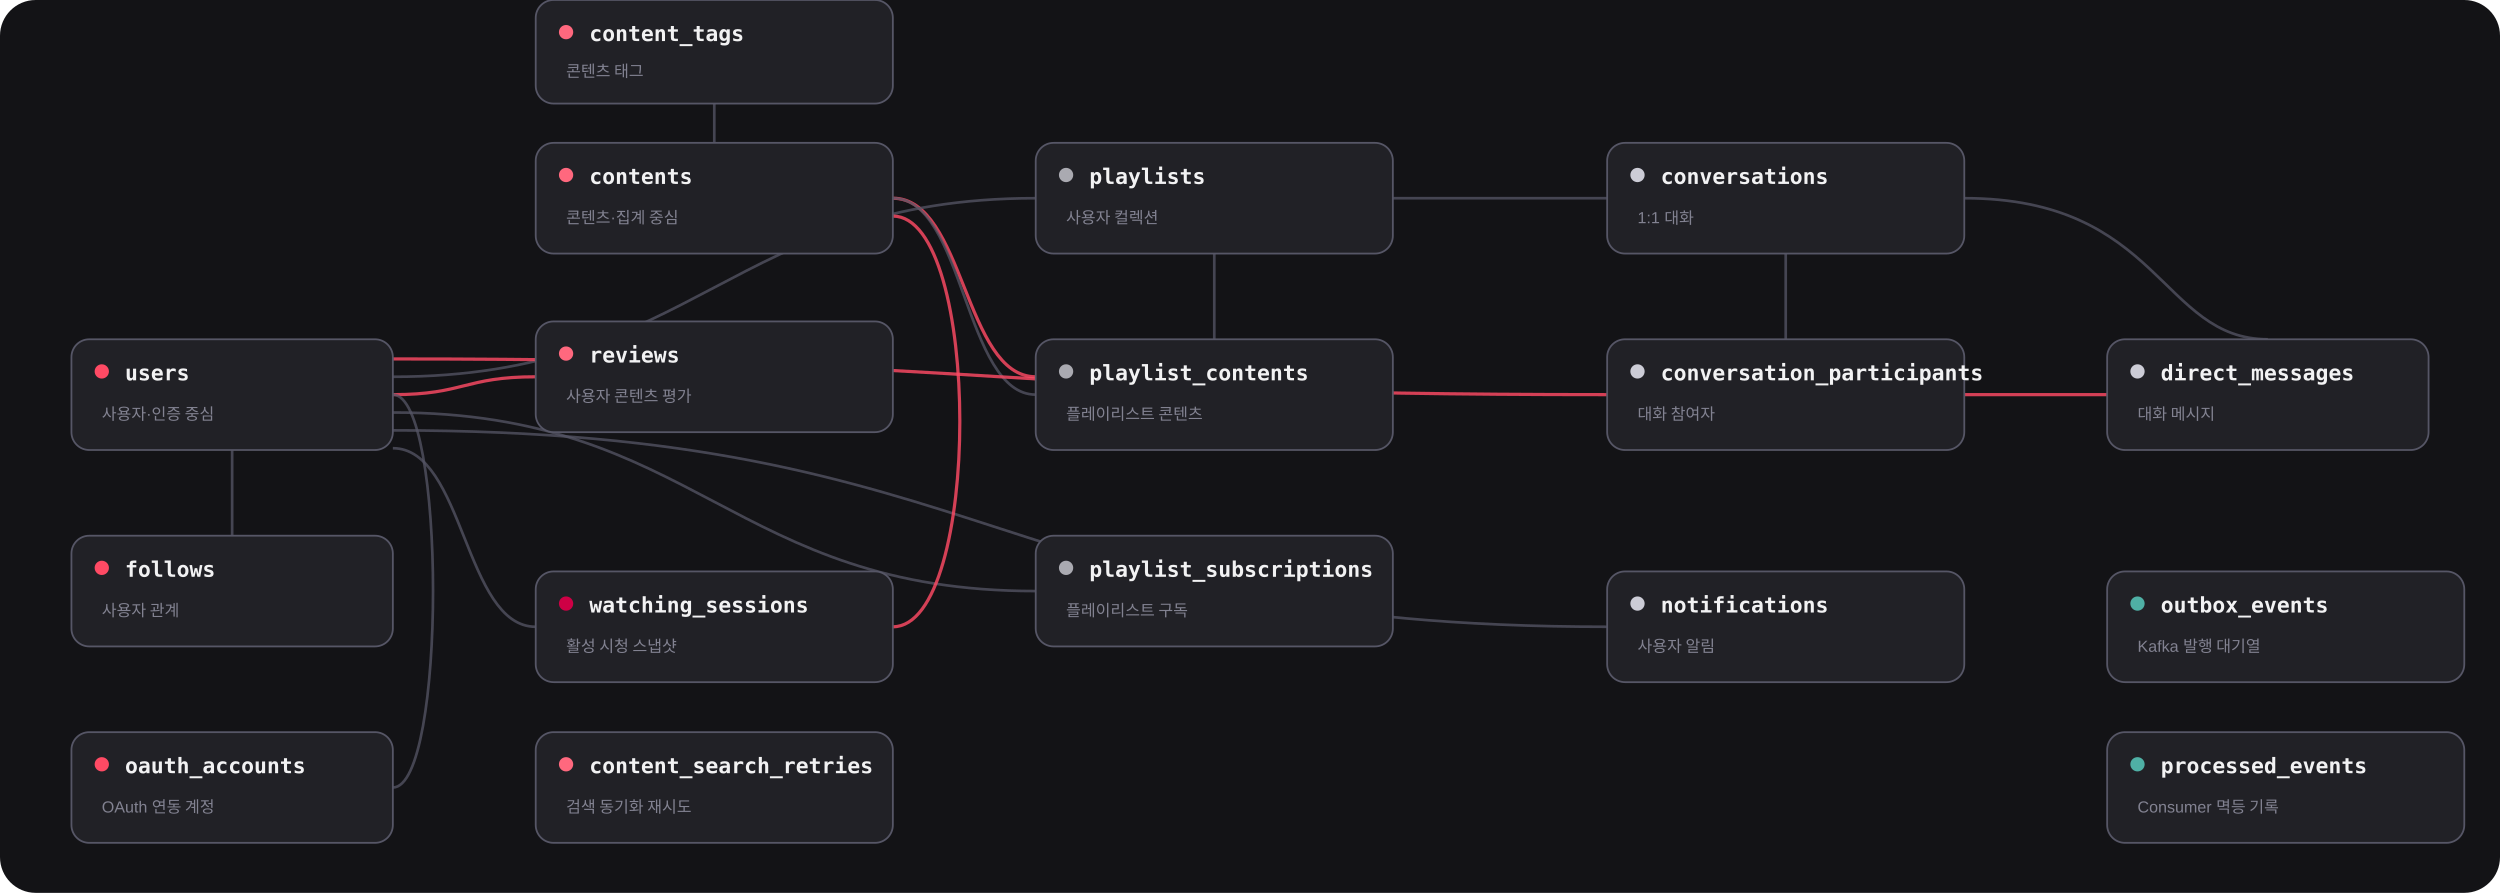
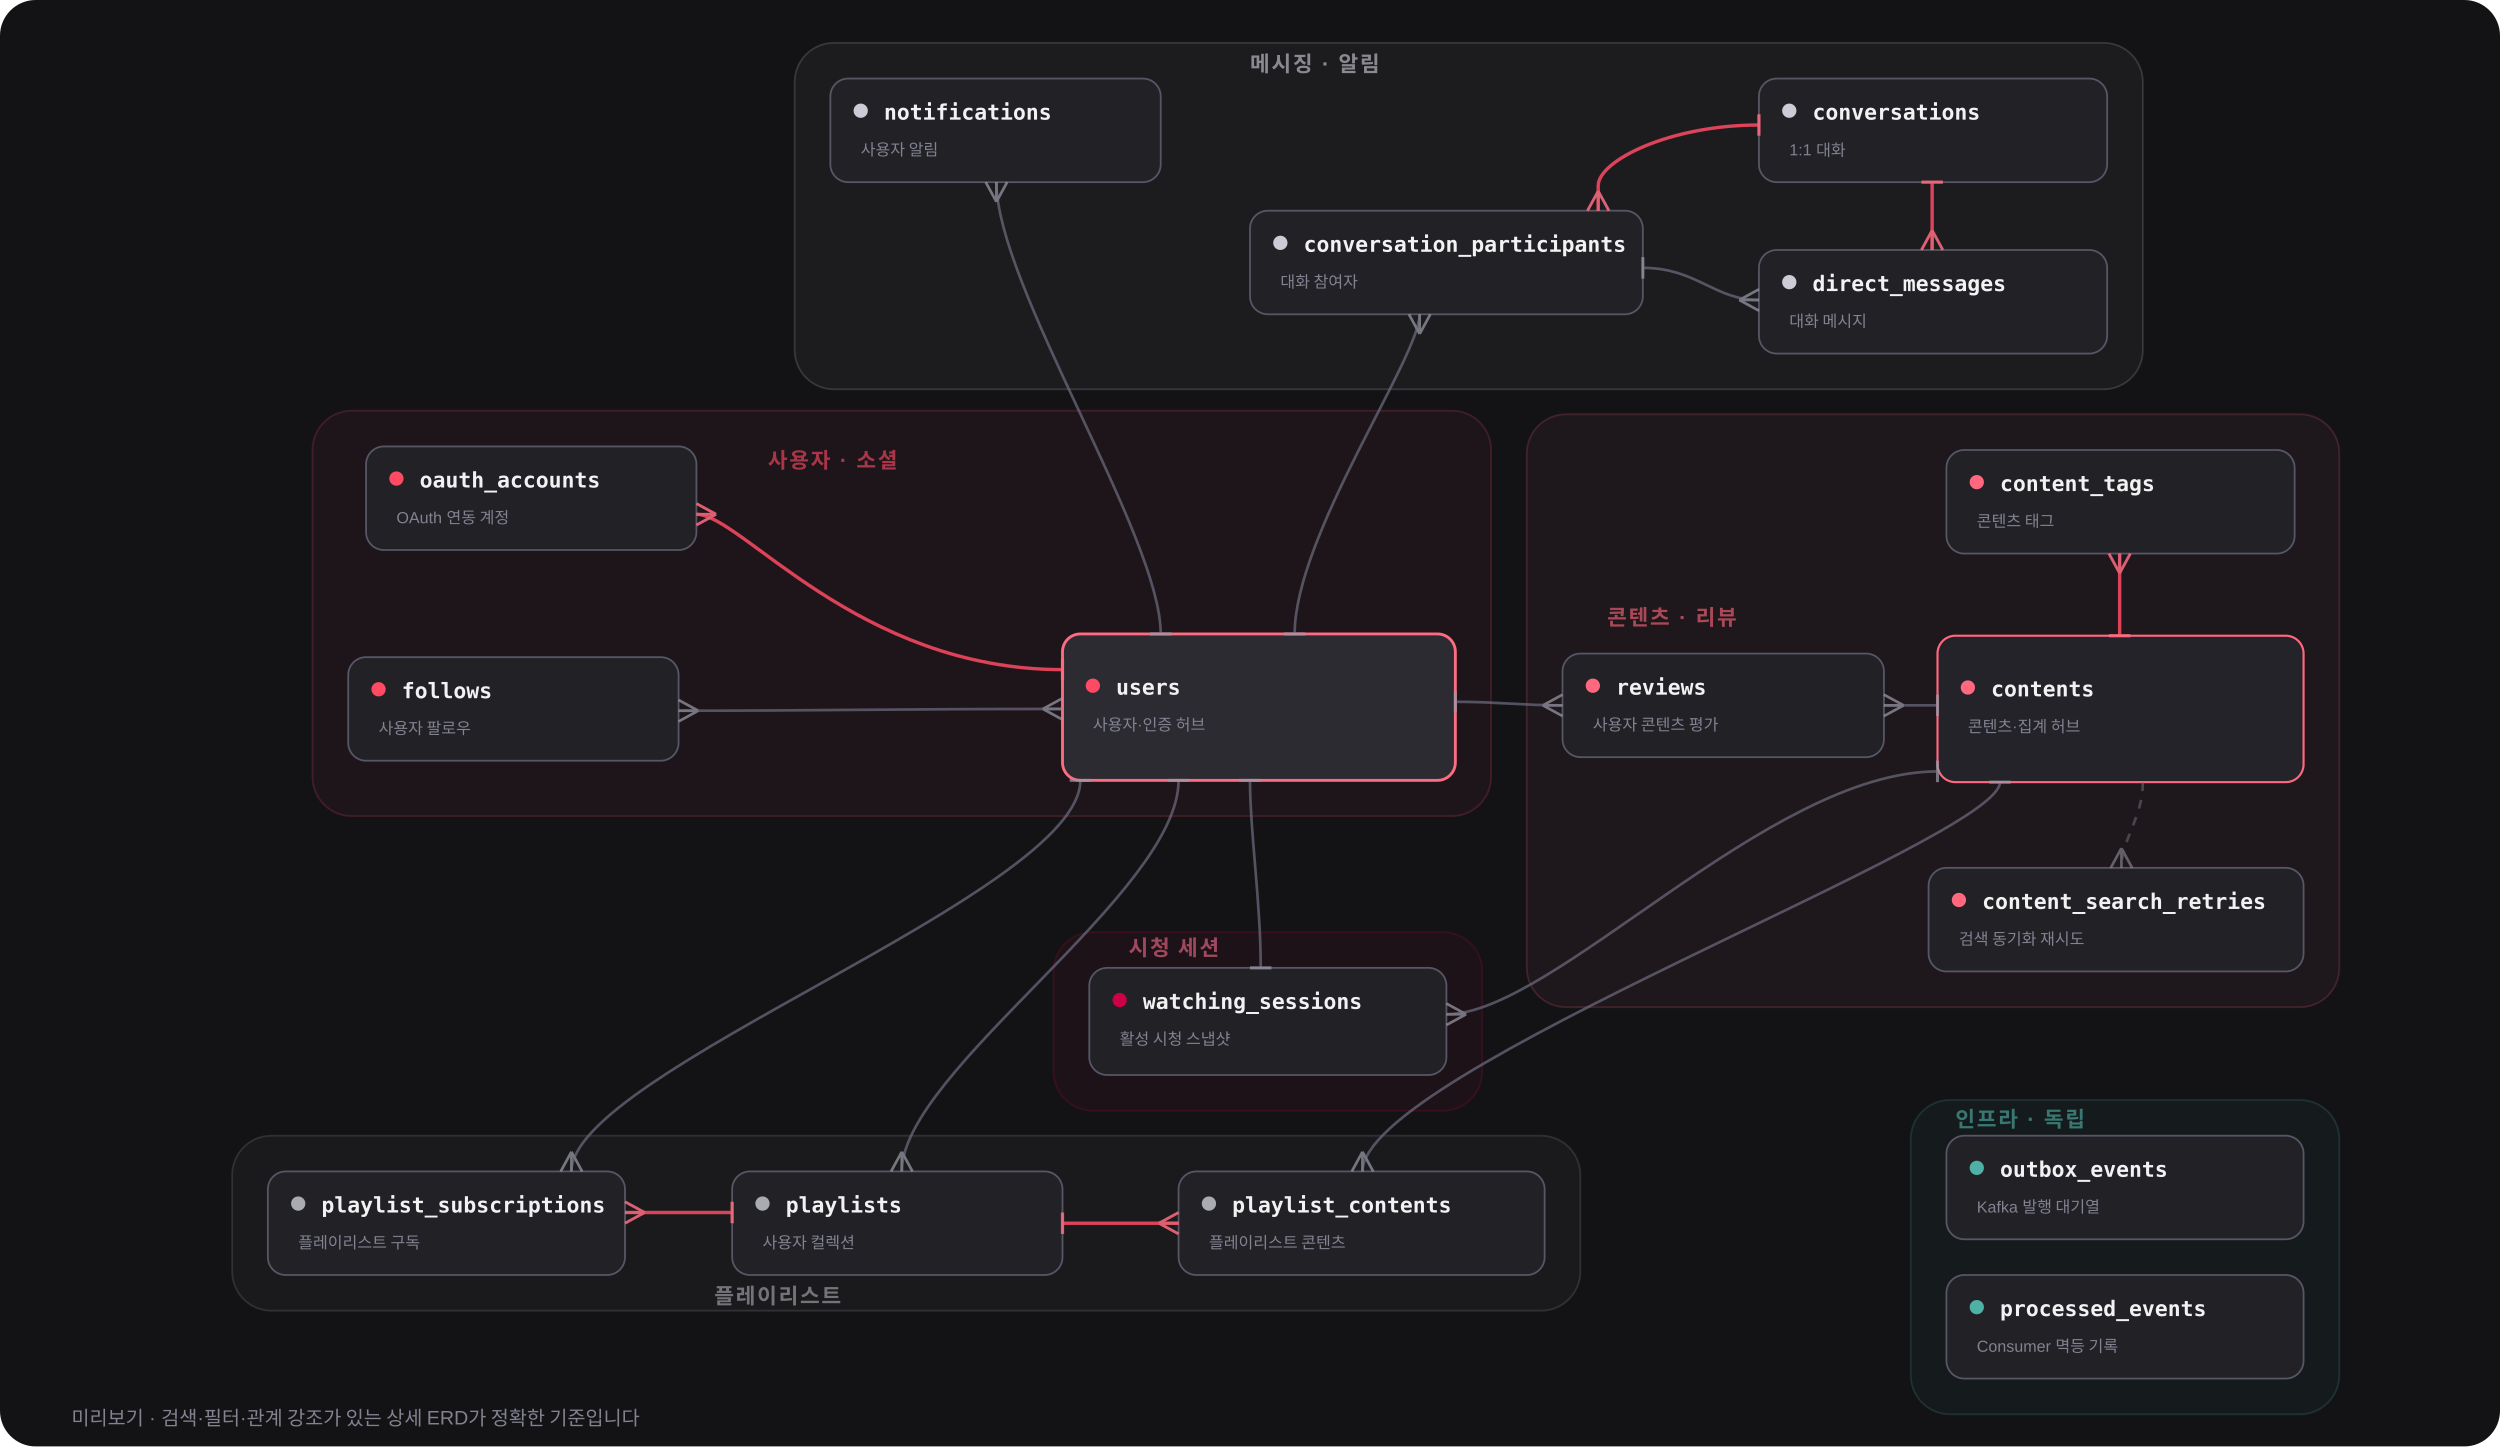
- <svg xmlns="http://www.w3.org/2000/svg" width="1400" height="500" viewBox="0 0 1400 500" role="img" aria-labelledby="title desc">
+ <svg xmlns="http://www.w3.org/2000/svg" width="1400" height="810" viewBox="0 0 1400 810" role="img" aria-labelledby="title desc">
  <style>
-     .edge { fill: none; stroke: #565666; stroke-width: 1.5; opacity: .75; }
-     .edge-strong { fill: none; stroke: #ff4a64; stroke-width: 1.8; opacity: .82; }
+     .edge { fill: none; stroke: #6b6b7d; stroke-width: 1.5; opacity: .72; }
+     .edge-cascade { fill: none; stroke: #ff4a64; stroke-width: 1.9; opacity: .85; }
+     .edge-app { fill: none; stroke: #6b6b7d; stroke-width: 1.5; stroke-dasharray: 5 5; opacity: .55; }
    .card { fill: #212126; stroke: #565666; stroke-width: 1; }
+     .card-hub { fill: #2b2b31; stroke: #ff6c81; stroke-width: 1.6; }
+     .card-sub { fill: #232329; stroke: #ff687e; stroke-width: 1.2; }
    .name { fill: #f2f2f3; font: 600 12px Consolas, monospace; }
    .meta { fill: #828291; font: 500 9px Arial, sans-serif; }
+     .cluster { font: 700 12px Arial, sans-serif; letter-spacing: .08em; opacity: .62; }
+     .lbl { fill: #9a9aa8; font: 600 10px Arial, sans-serif; }
+     .caption { fill: #828291; font: 500 11px Arial, sans-serif; }
  </style>
-   <rect width="1400" height="500" rx="20" fill="#131316" />
+   <rect width="1400" height="810" rx="20" fill="#131316" />
+   <defs>
+     <marker id="one" viewBox="0 0 12 16" refX="6" refY="8" markerWidth="12" markerHeight="16" orient="auto-start-reverse" markerUnits="userSpaceOnUse">
+       <path d="M6 2 V14" fill="none" stroke="#9a9aa8" stroke-width="1.7" />
+     </marker>
+     <marker id="many" viewBox="0 0 14 14" refX="12" refY="7" markerWidth="14" markerHeight="14" orient="auto-start-reverse" markerUnits="userSpaceOnUse">
+       <path d="M1 7 L12 1 M1 7 L12 7 M1 7 L12 13" fill="none" stroke="#9a9aa8" stroke-width="1.5" />
+     </marker>
+     <marker id="one-c" viewBox="0 0 12 16" refX="6" refY="8" markerWidth="12" markerHeight="16" orient="auto-start-reverse" markerUnits="userSpaceOnUse">
+       <path d="M6 2 V14" fill="none" stroke="#ff6c81" stroke-width="1.8" />
+     </marker>
+     <marker id="many-c" viewBox="0 0 14 14" refX="12" refY="7" markerWidth="14" markerHeight="14" orient="auto-start-reverse" markerUnits="userSpaceOnUse">
+       <path d="M1 7 L12 1 M1 7 L12 7 M1 7 L12 13" fill="none" stroke="#ff6c81" stroke-width="1.6" />
+     </marker>
+   </defs>
  <g aria-hidden="true">
-     <path class="edge-strong" d="M220 221 C260 221 260 211 300 211" />
-     <path class="edge-strong" d="M500 111 C540 111 540 211 580 211" />
-     <path class="edge" d="M400 80 L400 58" />
-     <path class="edge" d="M220 211 C390 211 410 111 580 111" />
-     <path class="edge" d="M780 111 L900 111" />
-     <path class="edge" d="M500 111 C540 111 540 221 580 221" />
-     <path class="edge" d="M680 140 L680 190" />
-     <path class="edge" d="M220 231 C390 231 410 331 580 331" />
-     <path class="edge" d="M130 252 L130 300" />
-     <path class="edge-strong" d="M220 201 C570 201 550 221 900 221" />
-     <path class="edge" d="M1000 140 L1000 190" />
-     <path class="edge-strong" d="M1100 221 L1180 221" />
-     <path class="edge" d="M1100 111 C1210 111 1210 190 1270 190" />
-     <path class="edge" d="M220 241 C560 241 560 351 900 351" />
-     <path class="edge" d="M220 251 C260 251 260 351 300 351" />
-     <path class="edge-strong" d="M500 121 C550 121 550 351 500 351" />
-     <path class="edge" d="M220 221 C250 221 250 441 220 441" />
+     <rect x="175" y="230" width="660" height="227" rx="22" fill="#ff4a64" fill-opacity="0.05" stroke="#ff4a64" stroke-opacity="0.18" />
+     <rect x="445" y="24" width="755" height="194" rx="22" fill="#ccccd6" fill-opacity="0.05" stroke="#ccccd6" stroke-opacity="0.18" />
+     <rect x="855" y="232" width="455" height="332" rx="22" fill="#ff687e" fill-opacity="0.05" stroke="#ff687e" stroke-opacity="0.18" />
+     <rect x="130" y="636" width="755" height="98" rx="22" fill="#aaaab1" fill-opacity="0.05" stroke="#aaaab1" stroke-opacity="0.18" />
+     <rect x="590" y="522" width="240" height="100" rx="22" fill="#ce0045" fill-opacity="0.05" stroke="#ce0045" stroke-opacity="0.18" />
+     <rect x="1070" y="616" width="240" height="176" rx="22" fill="#4fb0a5" fill-opacity="0.05" stroke="#4fb0a5" stroke-opacity="0.18" />
  </g>
-   <g transform="translate(40 190)">
-     <rect class="card" width="180" height="62" rx="10" />
-     <circle cx="17" cy="18" r="4" fill="#ff4a64" />
-     <text class="name" x="30" y="23">users</text>
-     <text class="meta" x="17" y="45">사용자·인증 중심</text>
+   <g aria-hidden="true">
+     <text class="cluster" x="430" y="262" fill="#ff4a64">사용자 · 소셜</text>
+     <text class="cluster" x="700" y="40" fill="#ccccd6">메시징 · 알림</text>
+     <text class="cluster" x="900" y="350" fill="#ff687e">콘텐츠 · 리뷰</text>
+     <text class="cluster" x="400" y="730" fill="#aaaab1">플레이리스트</text>
+     <text class="cluster" x="632" y="535" fill="#f06a89">시청 세션</text>
+     <text class="cluster" x="1095" y="631" fill="#4fb0a5">인프라 · 독립</text>
  </g>
-   <g transform="translate(40 300)">
-     <rect class="card" width="180" height="62" rx="10" />
+   <g transform="translate(595 355)">
+     <rect class="card-hub" width="220" height="82" rx="10" />
+     <circle cx="17" cy="29" r="4" fill="#ff4a64" />
+     <text class="name" x="30" y="34">users</text>
+     <text class="meta" x="17" y="54">사용자·인증 허브</text>
+   </g>
+   <g transform="translate(195 368)">
+     <rect class="card" width="185" height="58" rx="10" />
    <circle cx="17" cy="18" r="4" fill="#ff4a64" />
    <text class="name" x="30" y="23">follows</text>
-     <text class="meta" x="17" y="45">사용자 관계</text>
+     <text class="meta" x="17" y="43">사용자 팔로우</text>
  </g>
-   <g transform="translate(40 410)">
-     <rect class="card" width="180" height="62" rx="10" />
+   <g transform="translate(205 250)">
+     <rect class="card" width="185" height="58" rx="10" />
    <circle cx="17" cy="18" r="4" fill="#ff4a64" />
    <text class="name" x="30" y="23">oauth_accounts</text>
-     <text class="meta" x="17" y="45">OAuth 연동 계정</text>
+     <text class="meta" x="17" y="43">OAuth 연동 계정</text>
  </g>
-   <g transform="translate(300 0)">
-     <rect class="card" width="200" height="58" rx="10" />
+   <g transform="translate(1085 356)">
+     <rect class="card-sub" width="205" height="82" rx="10" />
+     <circle cx="17" cy="29" r="4" fill="#ff687e" />
+     <text class="name" x="30" y="34">contents</text>
+     <text class="meta" x="17" y="54">콘텐츠·집계 허브</text>
+   </g>
+   <g transform="translate(1090 252)">
+     <rect class="card" width="195" height="58" rx="10" />
    <circle cx="17" cy="18" r="4" fill="#ff687e" />
    <text class="name" x="30" y="23">content_tags</text>
    <text class="meta" x="17" y="43">콘텐츠 태그</text>
  </g>
-   <g transform="translate(300 80)">
-     <rect class="card" width="200" height="62" rx="10" />
-     <circle cx="17" cy="18" r="4" fill="#ff687e" />
-     <text class="name" x="30" y="23">contents</text>
-     <text class="meta" x="17" y="45">콘텐츠·집계 중심</text>
-   </g>
-   <g transform="translate(300 180)">
-     <rect class="card" width="200" height="62" rx="10" />
+   <g transform="translate(875 366)">
+     <rect class="card" width="180" height="58" rx="10" />
    <circle cx="17" cy="18" r="4" fill="#ff687e" />
    <text class="name" x="30" y="23">reviews</text>
-     <text class="meta" x="17" y="45">사용자 콘텐츠 평가</text>
+     <text class="meta" x="17" y="43">사용자 콘텐츠 평가</text>
  </g>
-   <g transform="translate(300 320)">
-     <rect class="card" width="200" height="62" rx="10" />
+   <g transform="translate(1080 486)">
+     <rect class="card" width="210" height="58" rx="10" />
+     <circle cx="17" cy="18" r="4" fill="#ff687e" />
+     <text class="name" x="30" y="23">content_search_retries</text>
+     <text class="meta" x="17" y="43">검색 동기화 재시도</text>
+   </g>
+   <g transform="translate(610 542)">
+     <rect class="card" width="200" height="60" rx="10" />
    <circle cx="17" cy="18" r="4" fill="#ce0045" />
    <text class="name" x="30" y="23">watching_sessions</text>
-     <text class="meta" x="17" y="45">활성 시청 스냅샷</text>
+     <text class="meta" x="17" y="43">활성 시청 스냅샷</text>
  </g>
-   <g transform="translate(300 410)">
-     <rect class="card" width="200" height="62" rx="10" />
-     <circle cx="17" cy="18" r="4" fill="#ff687e" />
-     <text class="name" x="30" y="23">content_search_retries</text>
-     <text class="meta" x="17" y="45">검색 동기화 재시도</text>
+   <g transform="translate(465 44)">
+     <rect class="card" width="185" height="58" rx="10" />
+     <circle cx="17" cy="18" r="4" fill="#ccccd6" />
+     <text class="name" x="30" y="23">notifications</text>
+     <text class="meta" x="17" y="43">사용자 알림</text>
  </g>
-   <g transform="translate(580 80)">
-     <rect class="card" width="200" height="62" rx="10" />
+   <g transform="translate(985 44)">
+     <rect class="card" width="195" height="58" rx="10" />
+     <circle cx="17" cy="18" r="4" fill="#ccccd6" />
+     <text class="name" x="30" y="23">conversations</text>
+     <text class="meta" x="17" y="43">1:1 대화</text>
+   </g>
+   <g transform="translate(700 118)">
+     <rect class="card" width="220" height="58" rx="10" />
+     <circle cx="17" cy="18" r="4" fill="#ccccd6" />
+     <text class="name" x="30" y="23">conversation_participants</text>
+     <text class="meta" x="17" y="43">대화 참여자</text>
+   </g>
+   <g transform="translate(985 140)">
+     <rect class="card" width="195" height="58" rx="10" />
+     <circle cx="17" cy="18" r="4" fill="#ccccd6" />
+     <text class="name" x="30" y="23">direct_messages</text>
+     <text class="meta" x="17" y="43">대화 메시지</text>
+   </g>
+   <g transform="translate(410 656)">
+     <rect class="card" width="185" height="58" rx="10" />
    <circle cx="17" cy="18" r="4" fill="#aaaab1" />
    <text class="name" x="30" y="23">playlists</text>
-     <text class="meta" x="17" y="45">사용자 컬렉션</text>
+     <text class="meta" x="17" y="43">사용자 컬렉션</text>
  </g>
-   <g transform="translate(580 190)">
-     <rect class="card" width="200" height="62" rx="10" />
+   <g transform="translate(660 656)">
+     <rect class="card" width="205" height="58" rx="10" />
    <circle cx="17" cy="18" r="4" fill="#aaaab1" />
    <text class="name" x="30" y="23">playlist_contents</text>
-     <text class="meta" x="17" y="45">플레이리스트 콘텐츠</text>
+     <text class="meta" x="17" y="43">플레이리스트 콘텐츠</text>
  </g>
-   <g transform="translate(580 300)">
-     <rect class="card" width="200" height="62" rx="10" />
+   <g transform="translate(150 656)">
+     <rect class="card" width="200" height="58" rx="10" />
    <circle cx="17" cy="18" r="4" fill="#aaaab1" />
    <text class="name" x="30" y="23">playlist_subscriptions</text>
-     <text class="meta" x="17" y="45">플레이리스트 구독</text>
+     <text class="meta" x="17" y="43">플레이리스트 구독</text>
  </g>
-   <g transform="translate(900 80)">
-     <rect class="card" width="200" height="62" rx="10" />
-     <circle cx="17" cy="18" r="4" fill="#ccccd6" />
-     <text class="name" x="30" y="23">conversations</text>
-     <text class="meta" x="17" y="45">1:1 대화</text>
-   </g>
-   <g transform="translate(900 190)">
-     <rect class="card" width="200" height="62" rx="10" />
-     <circle cx="17" cy="18" r="4" fill="#ccccd6" />
-     <text class="name" x="30" y="23">conversation_participants</text>
-     <text class="meta" x="17" y="45">대화 참여자</text>
-   </g>
-   <g transform="translate(900 320)">
-     <rect class="card" width="200" height="62" rx="10" />
-     <circle cx="17" cy="18" r="4" fill="#ccccd6" />
-     <text class="name" x="30" y="23">notifications</text>
-     <text class="meta" x="17" y="45">사용자 알림</text>
-   </g>
-   <g transform="translate(1180 190)">
-     <rect class="card" width="180" height="62" rx="10" />
-     <circle cx="17" cy="18" r="4" fill="#ccccd6" />
-     <text class="name" x="30" y="23">direct_messages</text>
-     <text class="meta" x="17" y="45">대화 메시지</text>
-   </g>
-   <g transform="translate(1180 320)">
-     <rect class="card" width="200" height="62" rx="10" />
+   <g transform="translate(1090 636)">
+     <rect class="card" width="200" height="58" rx="10" />
    <circle cx="17" cy="18" r="4" fill="#4fb0a5" />
    <text class="name" x="30" y="23">outbox_events</text>
-     <text class="meta" x="17" y="45">Kafka 발행 대기열</text>
+     <text class="meta" x="17" y="43">Kafka 발행 대기열</text>
  </g>
-   <g transform="translate(1180 410)">
-     <rect class="card" width="200" height="62" rx="10" />
+   <g transform="translate(1090 714)">
+     <rect class="card" width="200" height="58" rx="10" />
    <circle cx="17" cy="18" r="4" fill="#4fb0a5" />
    <text class="name" x="30" y="23">processed_events</text>
-     <text class="meta" x="17" y="45">Consumer 멱등 기록</text>
+     <text class="meta" x="17" y="43">Consumer 멱등 기록</text>
  </g>
+   <g aria-hidden="true">
+     <path class="edge-cascade" d="M595 375 C480 375 415 288 390 288" marker-start="url(#one-c)" marker-end="url(#many-c)" />
+     <path class="edge" d="M595 397 C500 397 460 398 380 398" marker-start="url(#many)" marker-end="url(#many)" />
+     <path class="edge" d="M815 393 C838 393 852 395 875 395" marker-start="url(#one)" marker-end="url(#many)" />
+     <path class="edge" d="M660 437 C660 500 505 600 505 656" marker-start="url(#one)" marker-end="url(#many)" />
+     <path class="edge" d="M605 437 C605 500 320 600 320 656" marker-start="url(#one)" marker-end="url(#many)" />
+     <path class="edge" d="M725 355 C725 300 795 200 795 176" marker-start="url(#one)" marker-end="url(#many)" />
+     <path class="edge" d="M650 355 C650 300 558 160 558 102" marker-start="url(#one)" marker-end="url(#many)" />
+     <path class="edge" d="M700 437 C700 466 706 505 706 542" marker-start="url(#one)" marker-end="url(#one)" />
+     <path class="edge" d="M1085 395 C1072 395 1068 395 1055 395" marker-start="url(#one)" marker-end="url(#many)" />
+     <path class="edge-cascade" d="M1187 356 C1187 342 1187 326 1187 310" marker-start="url(#one-c)" marker-end="url(#many-c)" />
+     <path class="edge" d="M1120 438 C1120 470 763 600 763 656" marker-start="url(#one)" marker-end="url(#many)" />
+     <path class="edge" d="M1085 432 C990 432 870 568 810 568" marker-start="url(#one)" marker-end="url(#many)" />
+     <path class="edge-app" d="M1200 438 C1200 458 1188 470 1188 486" marker-end="url(#many)" />
+     <path class="edge-cascade" d="M595 685 C620 685 638 685 660 685" marker-start="url(#one-c)" marker-end="url(#many-c)" />
+     <path class="edge-cascade" d="M410 679 C390 679 375 679 350 679" marker-start="url(#one-c)" marker-end="url(#many-c)" />
+     <path class="edge-cascade" d="M985 70 C935 70 895 90 895 104 L895 118" marker-start="url(#one-c)" marker-end="url(#many-c)" />
+     <path class="edge-cascade" d="M1082 102 C1082 116 1082 128 1082 140" marker-start="url(#one-c)" marker-end="url(#many-c)" />
+     <path class="edge" d="M920 150 C950 150 960 168 985 168" marker-start="url(#one)" marker-end="url(#many)" />
+   </g>
+   <text class="caption" x="40" y="798">미리보기 · 검색·필터·관계 강조가 있는 상세 ERD가 정확한 기준입니다</text>
</svg>
